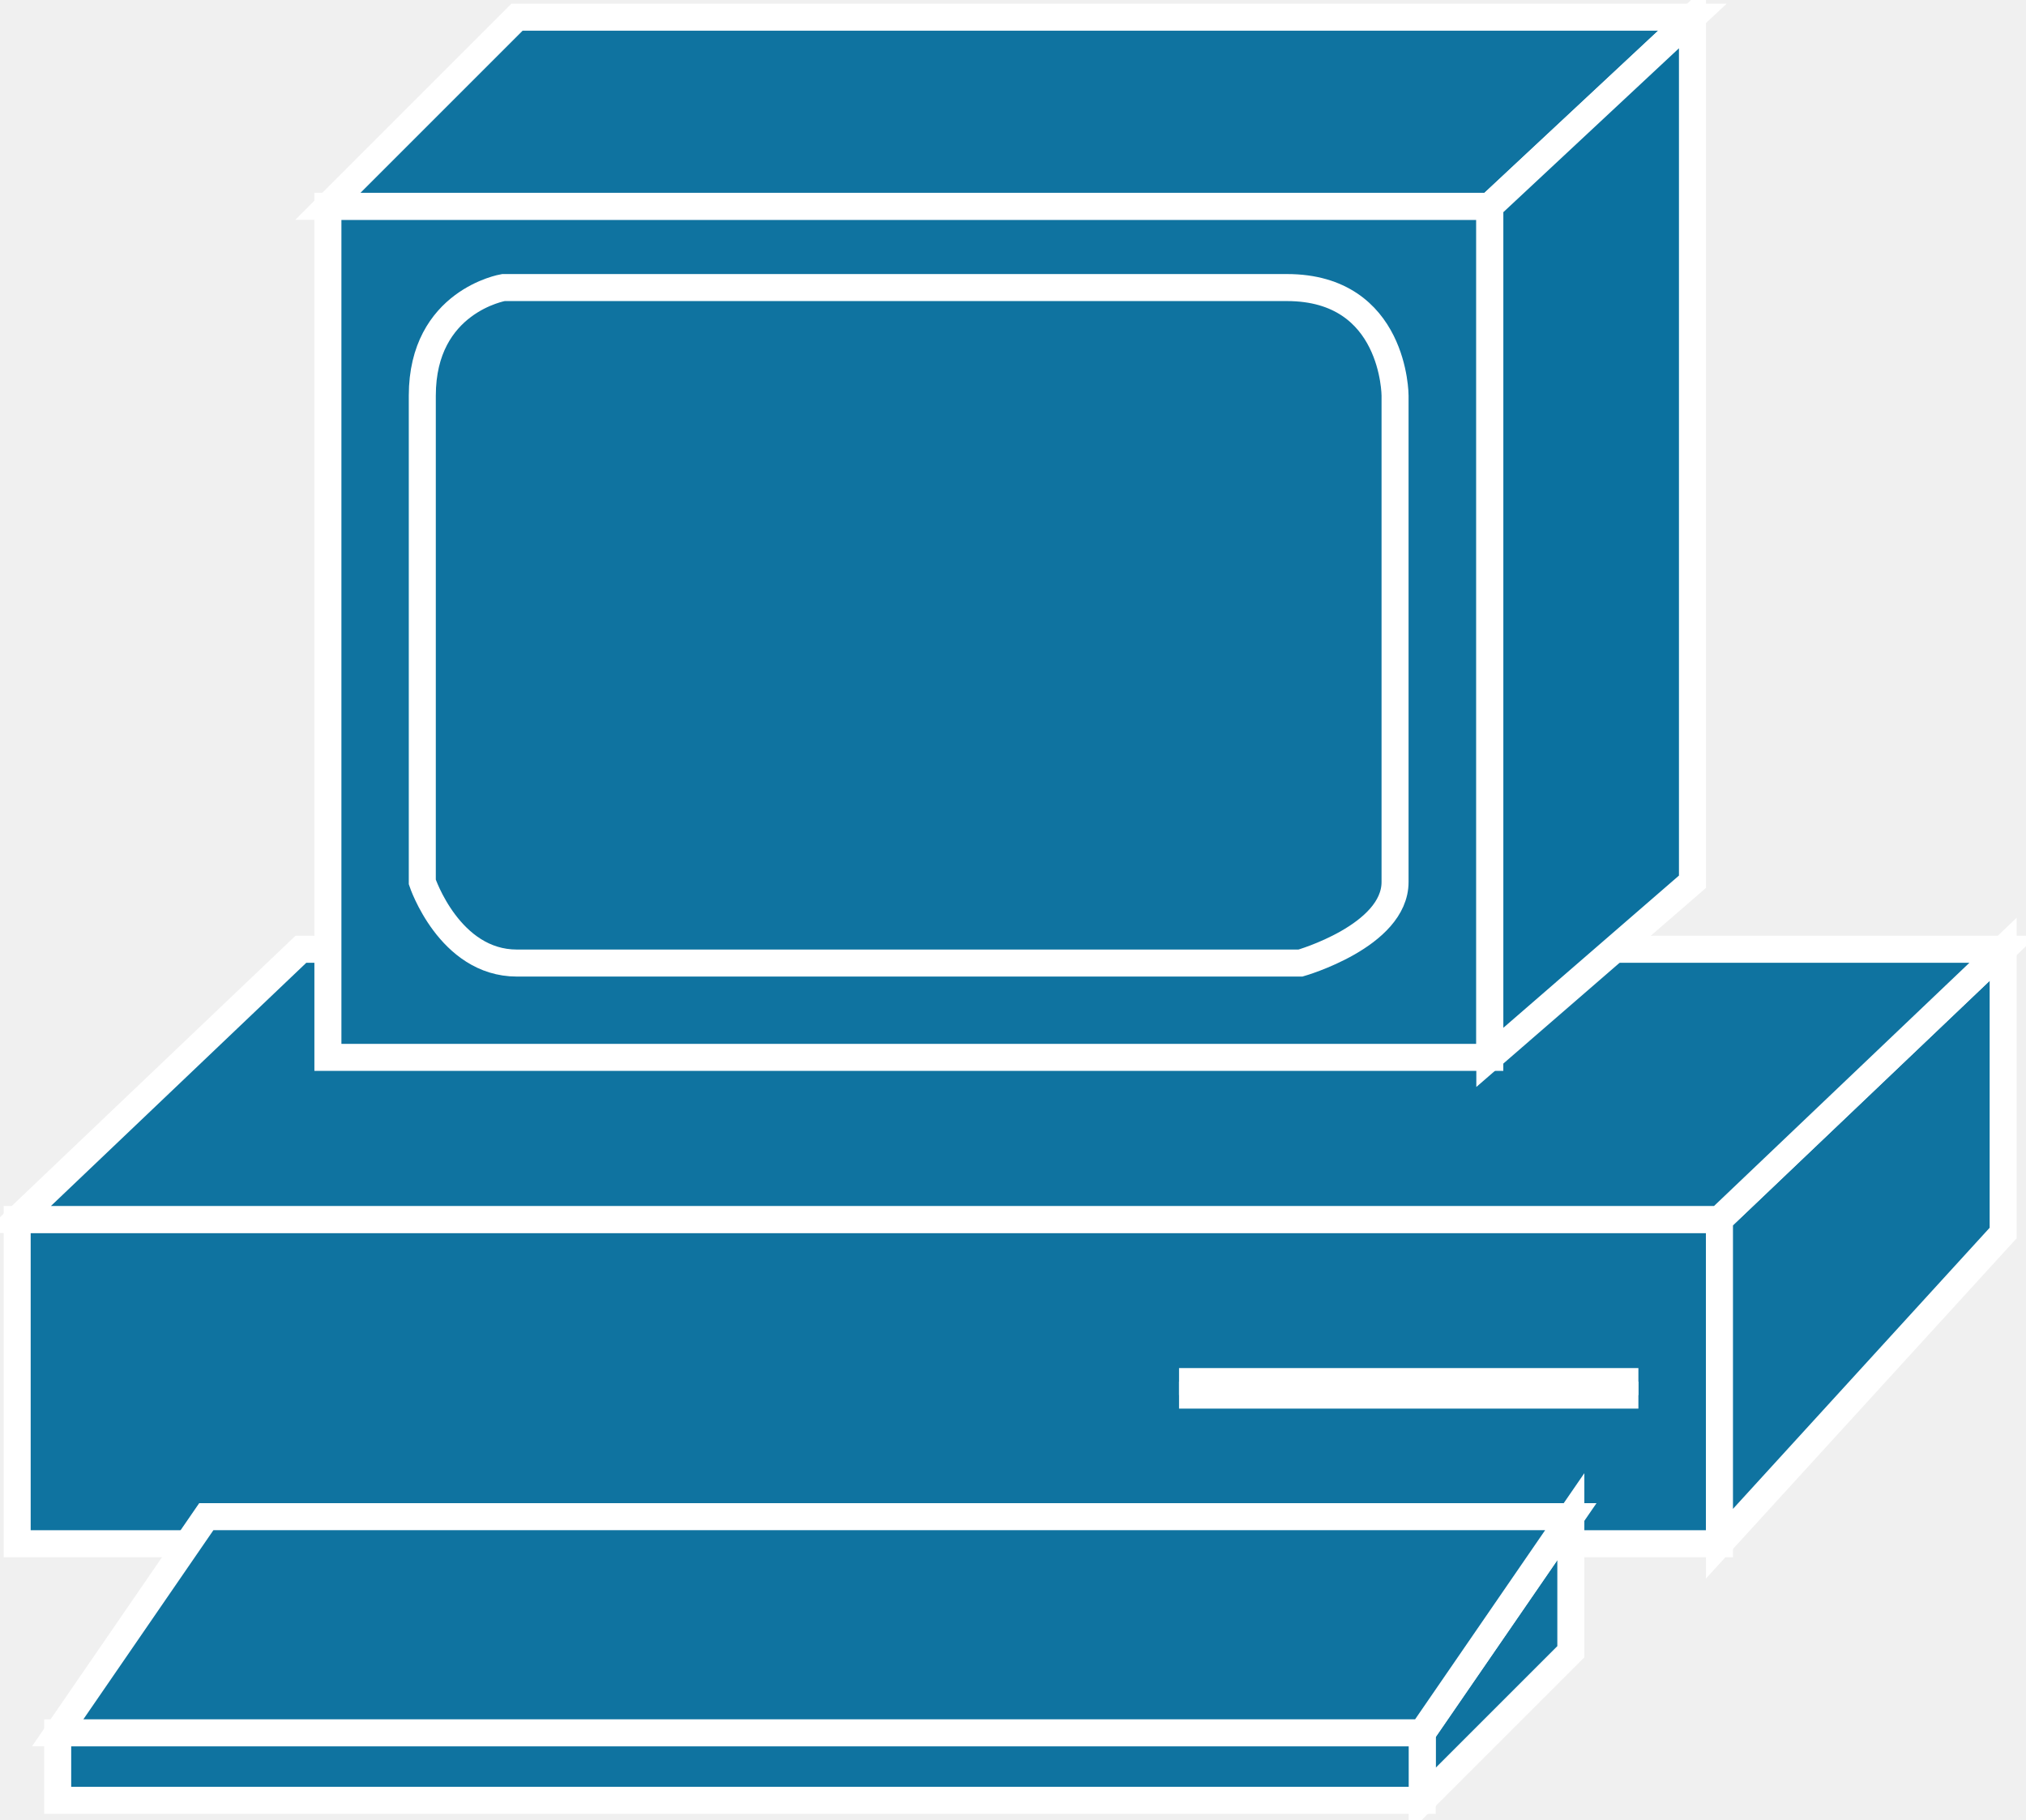
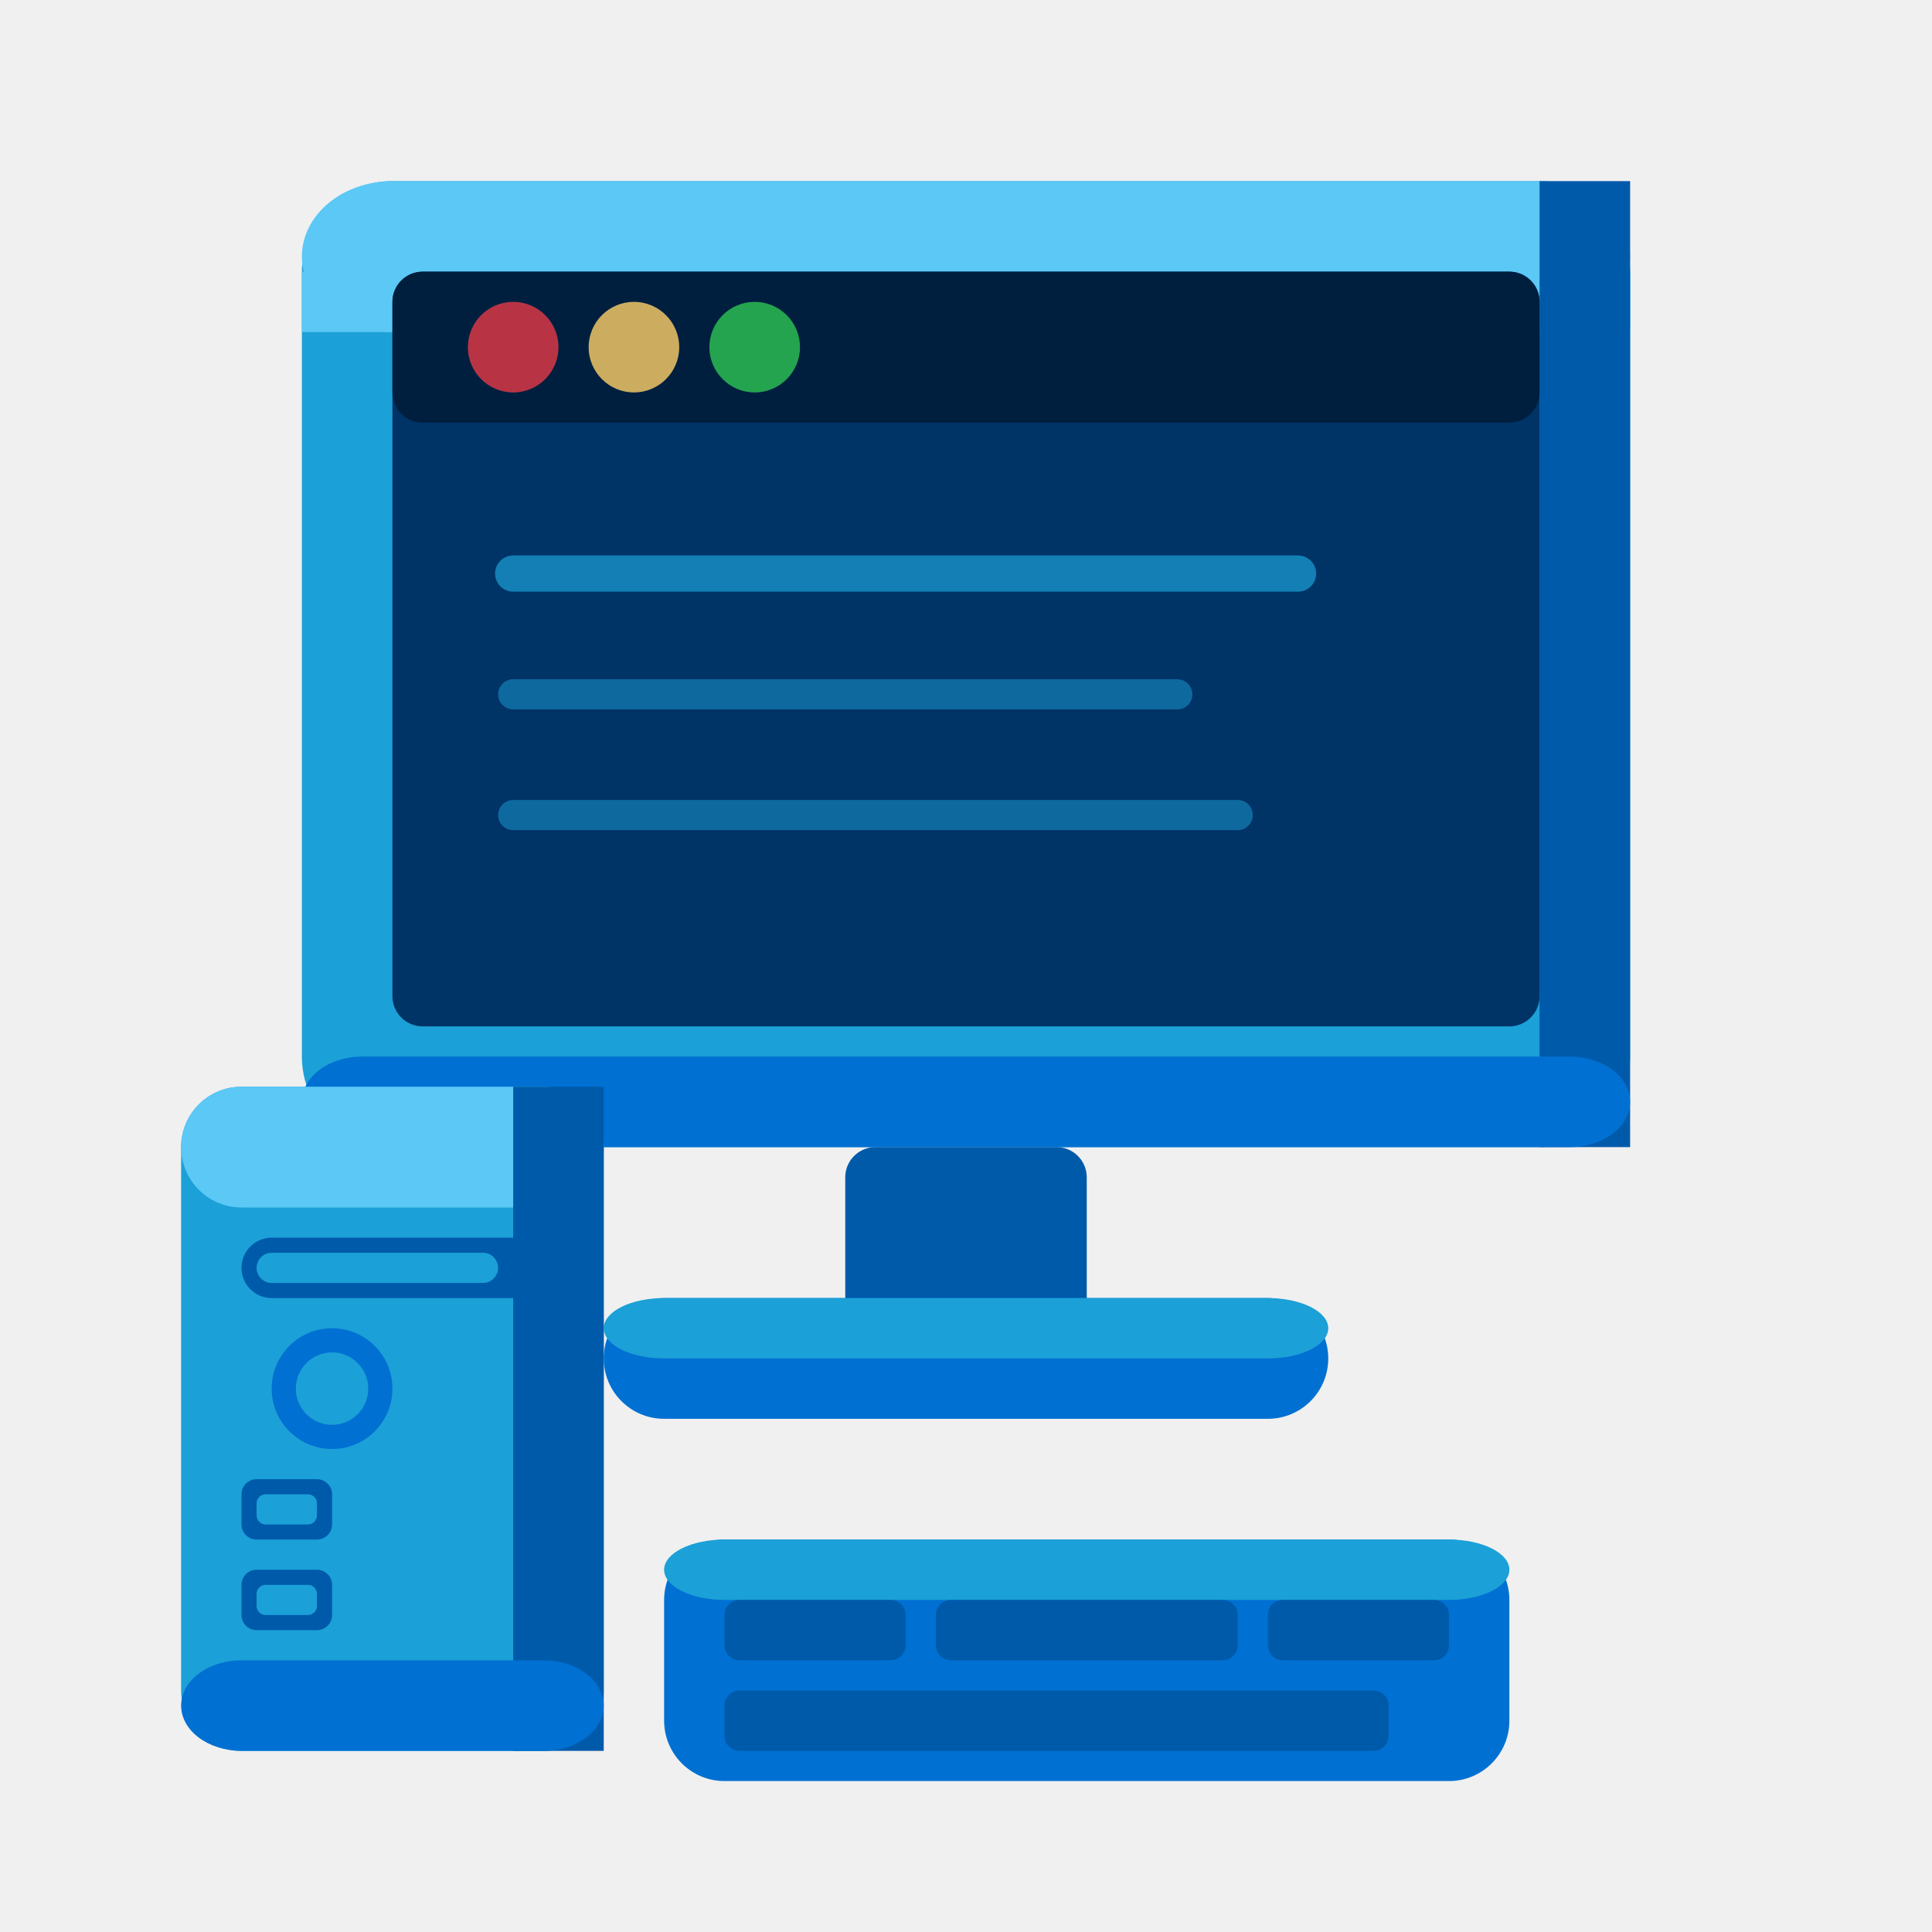
- <svg xmlns="http://www.w3.org/2000/svg" xmlns:xlink="http://www.w3.org/1999/xlink" viewBox="0 0 59 53" fill="#fff" fill-rule="evenodd" stroke="#000" stroke-linecap="round" stroke-linejoin="round">
-   <style>
-         
-         .B {
-             stroke: #fff
-         }
- 
-         .C {
-             stroke-linejoin: miter
-         }
- 
-         .D {
-             fill: #0f73a0
-         }
- 
-         .E {
-             stroke-width: .787
-         }
- 
-         .F {
-             fill: #0b719f
-         }
- 
-         .G {
-             stroke-linecap: square
-         }
-         
-     </style>
-   <use xlink:href="#A" x=".5" y=".5" />
-   <symbol id="A" overflow="visible">
-     <path d="M49.573 44.459v-9.443H0v9.443h49.573z" class="B C D E" />
-     <path d="M34.229 40.131h12.59z" stroke="none" class="F" />
-     <path d="M34.229 40.131h12.59" fill="none" class="B C E G" />
-     <path d="M34.229 39.737h12.59z" stroke="none" class="F" />
-     <g class="B C E">
-       <path d="M34.229 39.737h12.59" fill="none" class="G" />
-       <g class="D">
-         <path d="M57.835 35.409v-8.262l-8.262 7.869v9.443l8.262-9.049zM40.917 51.933v-1.967l4.328-6.295v3.934l-4.328 4.328z" />
-         <path d="M40.917 49.966v1.967H1.18v-1.967h39.737z" />
-         <path d="M40.917 49.966H1.18l4.328-6.295h39.737l-4.328 6.295zm16.918-22.819H8.262L0 35.016h49.573l8.262-7.869z" />
-         <path d="M42.885 30.295V5.508H9.049v24.787h33.836z" />
-       </g>
-     </g>
-     <use xlink:href="#C" stroke="none" class="D" />
-     <g class="B C E">
-       <use xlink:href="#C" fill="none" />
-       <path d="M48.786 0H14.557L9.049 5.508h33.836L48.786 0z" class="D" />
-       <path d="M48.787 25.18V0l-5.901 5.508v24.787l5.901-5.115z" class="F" />
-     </g>
-   </symbol>
-   <defs>
-     <path id="C" d="M11.798 11.023c0-2.754 2.361-3.148 2.361-3.148h22.819c3.148 0 3.148 3.148 3.148 3.148v14.164c0 1.574-2.754 2.361-2.754 2.361H14.552c-1.967 0-2.754-2.361-2.754-2.361z" />
-   </defs>
+ <svg xmlns="http://www.w3.org/2000/svg" width="64" height="64" viewBox="0 0 64 64">
+   <rect x="10" y="6" width="44" height="32" rx="3" fill="#1ba0d7" />
+   <rect x="10" y="6" width="44" height="5" rx="3" fill="#5bc8f5" />
+   <rect x="10" y="9" width="44" height="2" fill="#5bc8f5" />
+   <rect x="51" y="6" width="3" height="32" rx="0" fill="#005aaa" />
+   <rect x="10" y="35" width="44" height="3" rx="2" fill="#0070d2" />
+   <rect x="13" y="9" width="38" height="25" rx="1" fill="#003366" />
+   <rect x="13" y="9" width="38" height="5" rx="1" fill="#001f3f" />
+   <line x1="17" y1="19" x2="43" y2="19" stroke="#1ba0d7" stroke-width="1.2" stroke-linecap="round" opacity="0.7" />
+   <line x1="17" y1="23" x2="39" y2="23" stroke="#1ba0d7" stroke-width="1" stroke-linecap="round" opacity="0.5" />
+   <line x1="17" y1="27" x2="41" y2="27" stroke="#1ba0d7" stroke-width="1" stroke-linecap="round" opacity="0.5" />
+   <circle cx="17" cy="11.5" r="1.5" fill="#e63946" opacity="0.8" />
+   <circle cx="21" cy="11.5" r="1.5" fill="#ffd166" opacity="0.8" />
+   <circle cx="25" cy="11.5" r="1.5" fill="#2dc653" opacity="0.8" />
+   <rect x="28" y="38" width="8" height="6" rx="1" fill="#005aaa" />
+   <rect x="20" y="43" width="24" height="4" rx="2" fill="#0070d2" />
+   <rect x="20" y="43" width="24" height="2" rx="2" fill="#1ba0d7" />
+   <rect x="6" y="36" width="14" height="22" rx="2" fill="#1ba0d7" />
+   <rect x="6" y="36" width="14" height="4" rx="2" fill="#5bc8f5" />
+   <rect x="17" y="36" width="3" height="22" rx="0" fill="#005aaa" />
+   <rect x="6" y="55" width="14" height="3" rx="2" fill="#0070d2" />
+   <rect x="8" y="41" width="10" height="2" rx="1" fill="#005aaa" />
+   <rect x="8.5" y="41.5" width="8" height="1" rx="0.5" fill="#1ba0d7" />
+   <circle cx="11" cy="46" r="2" fill="#0070d2" />
+   <circle cx="11" cy="46" r="1.2" fill="#1ba0d7" />
+   <rect x="8" y="49" width="3" height="2" rx="0.5" fill="#005aaa" />
+   <rect x="8.5" y="49.5" width="2" height="1" rx="0.3" fill="#1ba0d7" />
+   <rect x="8" y="52" width="3" height="2" rx="0.5" fill="#005aaa" />
+   <rect x="8.5" y="52.5" width="2" height="1" rx="0.3" fill="#1ba0d7" />
+   <circle cx="15" cy="46" r="1.2" fill="#1ba0d7" opacity="0.8" />
+   <rect x="22" y="51" width="28" height="8" rx="2" fill="#0070d2" />
+   <rect x="22" y="51" width="28" height="2" rx="2" fill="#1ba0d7" />
+   <rect x="24" y="53" width="6" height="2" rx="0.5" fill="#005aaa" />
+   <rect x="31" y="53" width="10" height="2" rx="0.5" fill="#005aaa" />
+   <rect x="42" y="53" width="6" height="2" rx="0.5" fill="#005aaa" />
+   <rect x="24" y="56" width="22" height="2" rx="0.5" fill="#005aaa" />
</svg>
